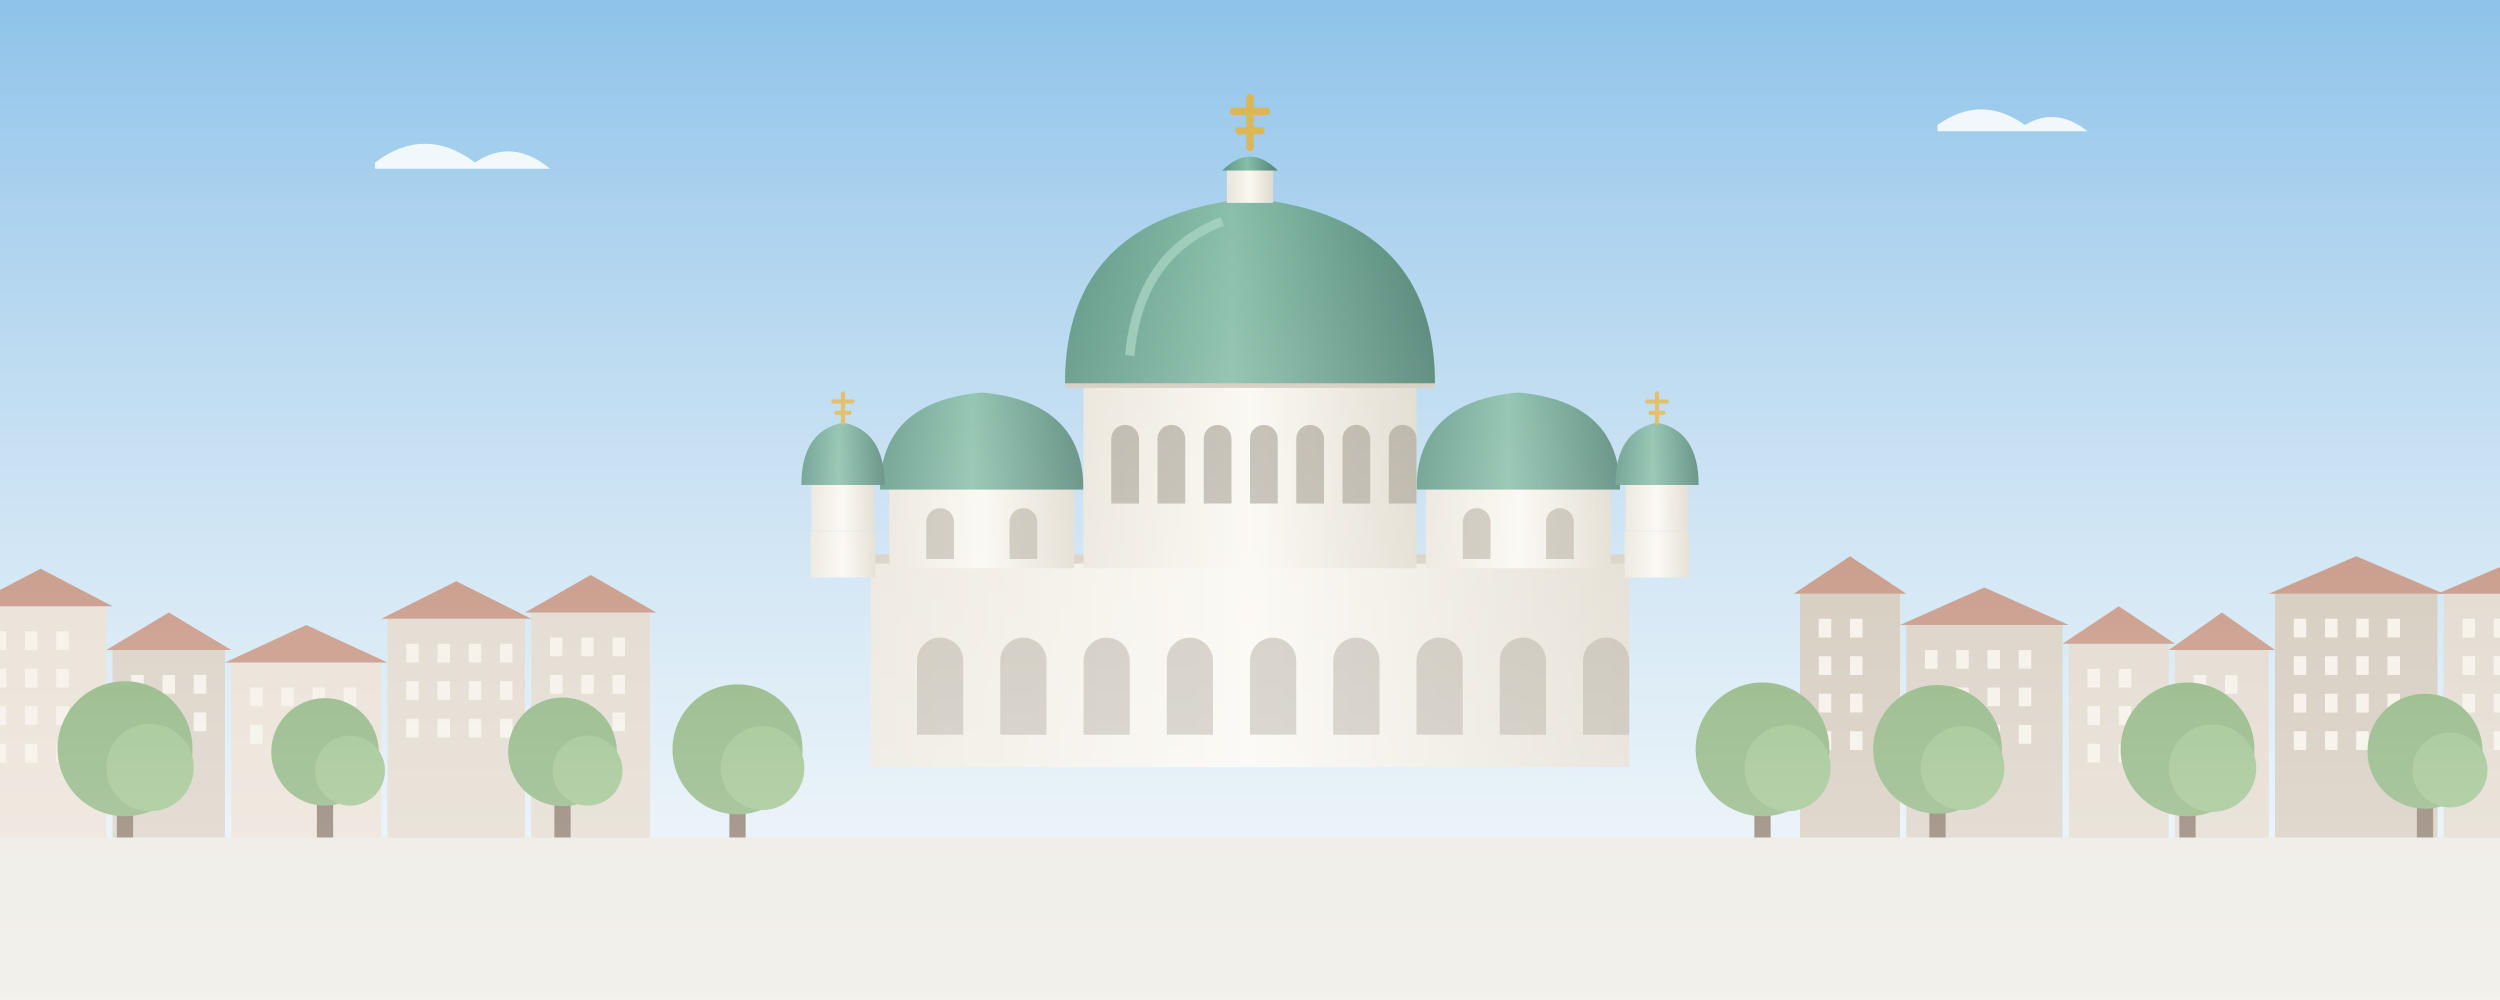
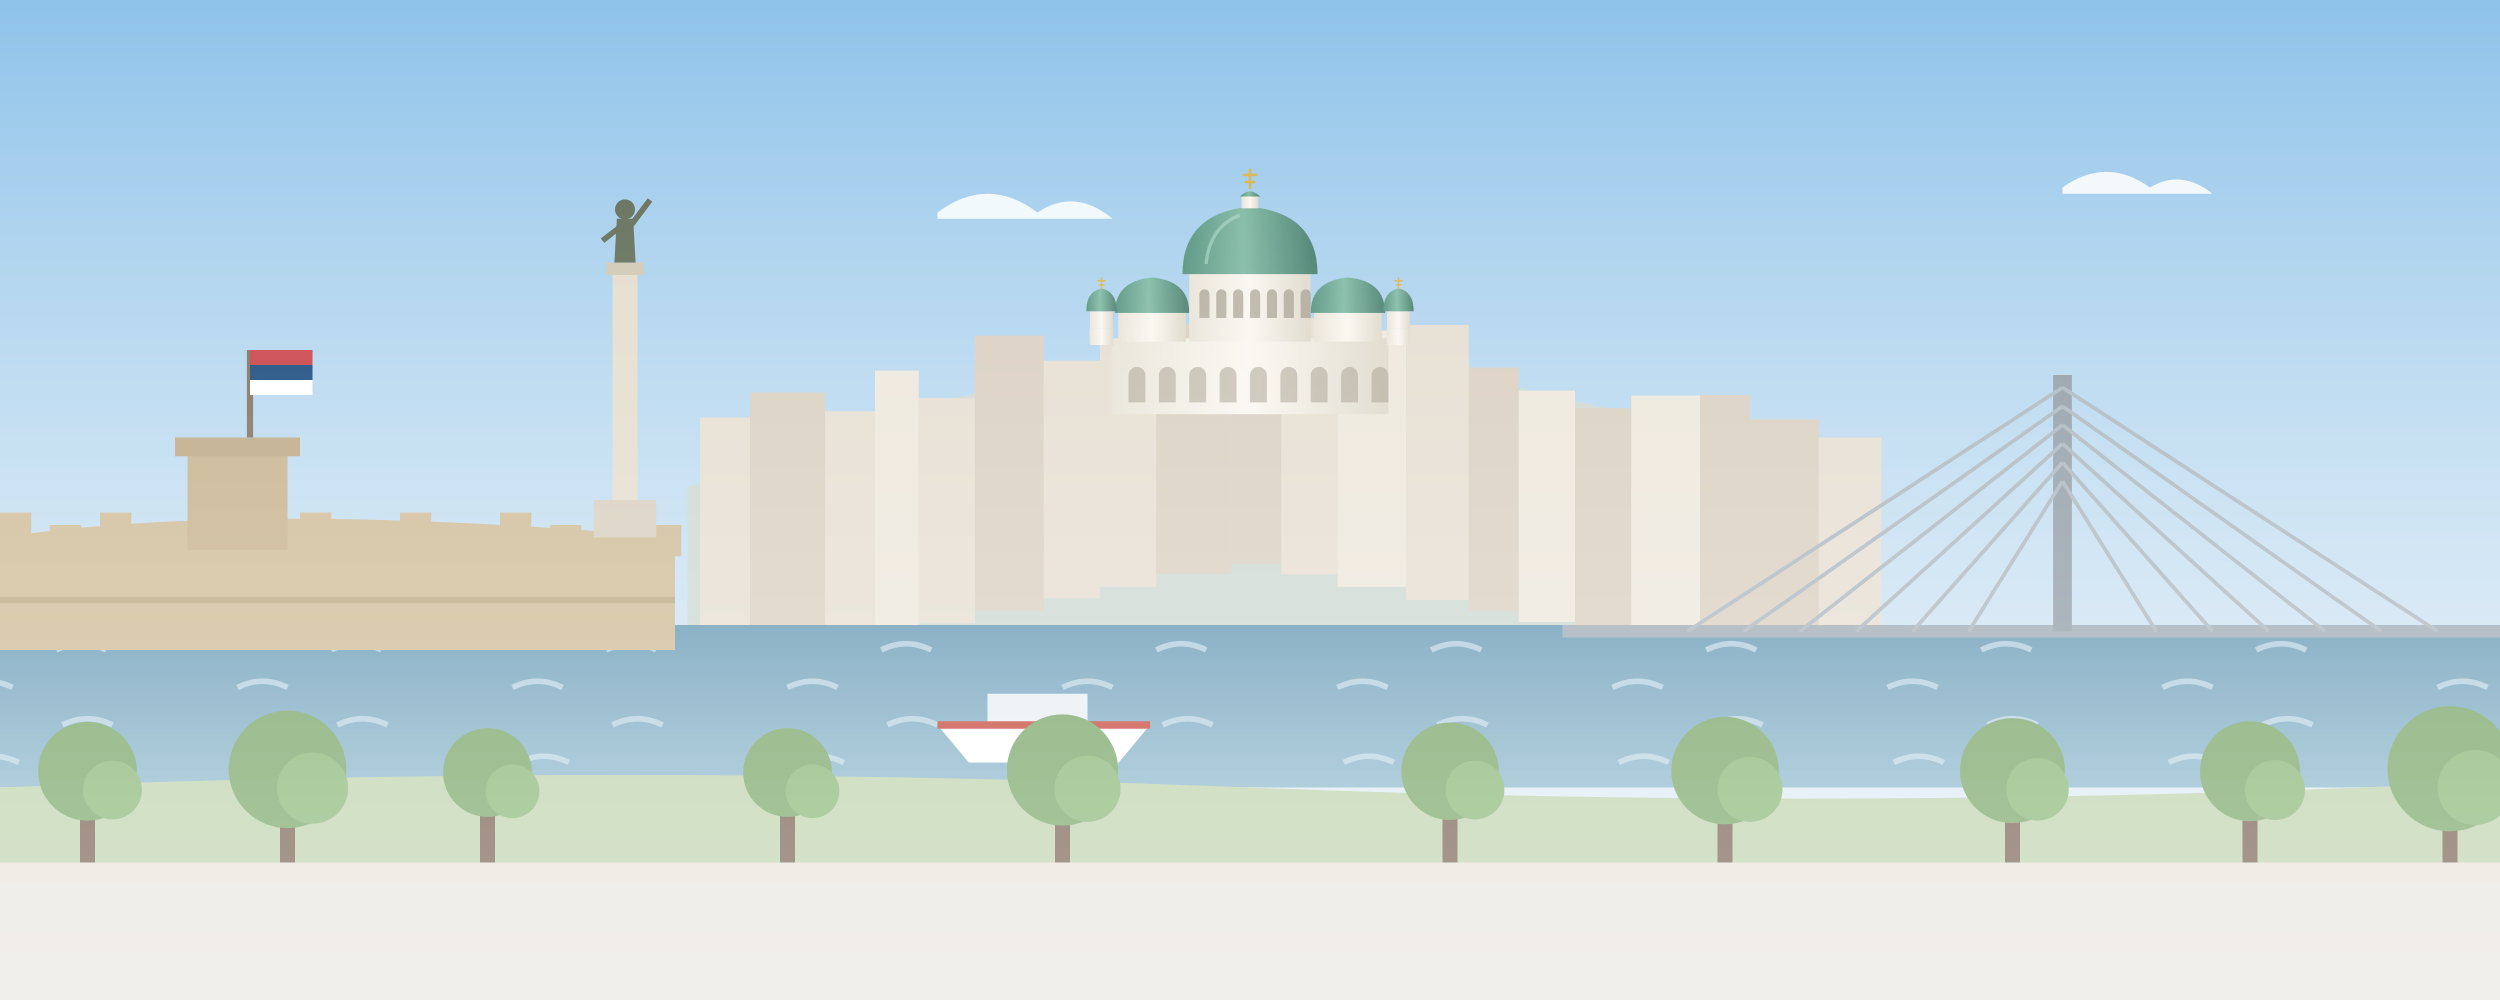
<svg xmlns="http://www.w3.org/2000/svg" viewBox="0 0 400 160" preserveAspectRatio="xMidYMax slice">
  <defs>
    <linearGradient id="sky" x1="0" y1="0" x2="0" y2="1">
      <stop offset="0" stop-color="#8FC3EA" />
-       <stop offset="1" stop-color="#EAF2F6" />
+       <stop offset="1" stop-color="#EEF4F6" />
+     </linearGradient>
+     <linearGradient id="river" x1="0" y1="0" x2="0" y2="1">
+       <stop offset="0" stop-color="#5E93B0" />
+       <stop offset="1" stop-color="#86B3C9" />
    </linearGradient>
    <linearGradient id="dome" x1="0" y1="0" x2="1" y2="0">
      <stop offset="0" stop-color="#4E8C78" />
      <stop offset=".45" stop-color="#7DB8A2" />
      <stop offset="1" stop-color="#3F7766" />
    </linearGradient>
    <linearGradient id="wall" x1="0" y1="0" x2="1" y2="0">
      <stop offset="0" stop-color="#E8E2D6" />
      <stop offset=".5" stop-color="#FAF7F0" />
      <stop offset="1" stop-color="#DDD6C8" />
    </linearGradient>
    <linearGradient id="fade" x1="0" y1="0" x2="0" y2="1">
      <stop offset="0" stop-color="#fff" stop-opacity="0" />
-       <stop offset="1" stop-color="#fff" stop-opacity=".5" />
+       <stop offset="1" stop-color="#fff" stop-opacity=".45" />
    </linearGradient>
  </defs>
  <rect width="400" height="160" fill="url(#sky)" />
-   <path d="M60 26 q8 -6 16 0 q6 -4 12 1 h-28z M310 20 q7 -5 14 0 q5 -3 10 1 h-24z" fill="#fff" opacity=".85" />
-   <rect x="-4" y="97" width="21" height="45" fill="#E2D8CA" />
-   <path d="M-5 97 L6.5 91 L18 97Z" fill="#B5694A" opacity=".85" />
-   <rect x="-1" y="101" width="2" height="3" fill="#F3EDE2" />
-   <rect x="4" y="101" width="2" height="3" fill="#F3EDE2" />
-   <rect x="9" y="101" width="2" height="3" fill="#F3EDE2" />
-   <rect x="-1" y="107" width="2" height="3" fill="#F3EDE2" />
-   <rect x="4" y="107" width="2" height="3" fill="#F3EDE2" />
-   <rect x="9" y="107" width="2" height="3" fill="#F3EDE2" />
-   <rect x="-1" y="113" width="2" height="3" fill="#F3EDE2" />
-   <rect x="4" y="113" width="2" height="3" fill="#F3EDE2" />
-   <rect x="9" y="113" width="2" height="3" fill="#F3EDE2" />
-   <rect x="-1" y="119" width="2" height="3" fill="#F3EDE2" />
-   <rect x="4" y="119" width="2" height="3" fill="#F3EDE2" />
-   <rect x="9" y="119" width="2" height="3" fill="#F3EDE2" />
-   <rect x="18" y="104" width="18" height="38" fill="#CFC4B4" />
-   <path d="M17 104 L27.0 98 L37 104Z" fill="#B5694A" opacity=".85" />
-   <rect x="21" y="108" width="2" height="3" fill="#F3EDE2" />
-   <rect x="26" y="108" width="2" height="3" fill="#F3EDE2" />
-   <rect x="31" y="108" width="2" height="3" fill="#F3EDE2" />
-   <rect x="21" y="114" width="2" height="3" fill="#F3EDE2" />
-   <rect x="26" y="114" width="2" height="3" fill="#F3EDE2" />
-   <rect x="31" y="114" width="2" height="3" fill="#F3EDE2" />
-   <rect x="37" y="106" width="24" height="36" fill="#E2D8CA" />
-   <path d="M36 106 L49.0 100 L62 106Z" fill="#B5694A" opacity=".85" />
-   <rect x="40" y="110" width="2" height="3" fill="#F3EDE2" />
-   <rect x="45" y="110" width="2" height="3" fill="#F3EDE2" />
-   <rect x="50" y="110" width="2" height="3" fill="#F3EDE2" />
-   <rect x="55" y="110" width="2" height="3" fill="#F3EDE2" />
-   <rect x="40" y="116" width="2" height="3" fill="#F3EDE2" />
-   <rect x="45" y="116" width="2" height="3" fill="#F3EDE2" />
-   <rect x="50" y="116" width="2" height="3" fill="#F3EDE2" />
-   <rect x="55" y="116" width="2" height="3" fill="#F3EDE2" />
-   <rect x="62" y="99" width="22" height="43" fill="#D9CFC0" />
-   <path d="M61 99 L73.0 93 L85 99Z" fill="#B5694A" opacity=".85" />
-   <rect x="65" y="103" width="2" height="3" fill="#F3EDE2" />
-   <rect x="70" y="103" width="2" height="3" fill="#F3EDE2" />
-   <rect x="75" y="103" width="2" height="3" fill="#F3EDE2" />
-   <rect x="80" y="103" width="2" height="3" fill="#F3EDE2" />
-   <rect x="65" y="109" width="2" height="3" fill="#F3EDE2" />
-   <rect x="70" y="109" width="2" height="3" fill="#F3EDE2" />
-   <rect x="75" y="109" width="2" height="3" fill="#F3EDE2" />
-   <rect x="80" y="109" width="2" height="3" fill="#F3EDE2" />
-   <rect x="65" y="115" width="2" height="3" fill="#F3EDE2" />
-   <rect x="70" y="115" width="2" height="3" fill="#F3EDE2" />
-   <rect x="75" y="115" width="2" height="3" fill="#F3EDE2" />
-   <rect x="80" y="115" width="2" height="3" fill="#F3EDE2" />
-   <rect x="85" y="98" width="19" height="44" fill="#D9CFC0" />
-   <path d="M84 98 L94.5 92 L105 98Z" fill="#B5694A" opacity=".85" />
-   <rect x="88" y="102" width="2" height="3" fill="#F3EDE2" />
-   <rect x="93" y="102" width="2" height="3" fill="#F3EDE2" />
-   <rect x="98" y="102" width="2" height="3" fill="#F3EDE2" />
-   <rect x="88" y="108" width="2" height="3" fill="#F3EDE2" />
-   <rect x="93" y="108" width="2" height="3" fill="#F3EDE2" />
-   <rect x="98" y="108" width="2" height="3" fill="#F3EDE2" />
-   <rect x="88" y="114" width="2" height="3" fill="#F3EDE2" />
-   <rect x="93" y="114" width="2" height="3" fill="#F3EDE2" />
-   <rect x="98" y="114" width="2" height="3" fill="#F3EDE2" />
-   <rect x="288" y="95" width="16" height="47" fill="#C8BCAA" />
-   <path d="M287 95 L296.0 89 L305 95Z" fill="#B5694A" opacity=".85" />
-   <rect x="291" y="99" width="2" height="3" fill="#F3EDE2" />
-   <rect x="296" y="99" width="2" height="3" fill="#F3EDE2" />
-   <rect x="291" y="105" width="2" height="3" fill="#F3EDE2" />
-   <rect x="296" y="105" width="2" height="3" fill="#F3EDE2" />
-   <rect x="291" y="111" width="2" height="3" fill="#F3EDE2" />
-   <rect x="296" y="111" width="2" height="3" fill="#F3EDE2" />
-   <rect x="291" y="117" width="2" height="3" fill="#F3EDE2" />
-   <rect x="296" y="117" width="2" height="3" fill="#F3EDE2" />
-   <rect x="305" y="100" width="25" height="42" fill="#CFC4B4" />
-   <path d="M304 100 L317.5 94 L331 100Z" fill="#B5694A" opacity=".85" />
-   <rect x="308" y="104" width="2" height="3" fill="#F3EDE2" />
-   <rect x="313" y="104" width="2" height="3" fill="#F3EDE2" />
-   <rect x="318" y="104" width="2" height="3" fill="#F3EDE2" />
-   <rect x="323" y="104" width="2" height="3" fill="#F3EDE2" />
-   <rect x="308" y="110" width="2" height="3" fill="#F3EDE2" />
-   <rect x="313" y="110" width="2" height="3" fill="#F3EDE2" />
-   <rect x="318" y="110" width="2" height="3" fill="#F3EDE2" />
-   <rect x="323" y="110" width="2" height="3" fill="#F3EDE2" />
-   <rect x="308" y="116" width="2" height="3" fill="#F3EDE2" />
-   <rect x="313" y="116" width="2" height="3" fill="#F3EDE2" />
-   <rect x="318" y="116" width="2" height="3" fill="#F3EDE2" />
-   <rect x="323" y="116" width="2" height="3" fill="#F3EDE2" />
-   <rect x="331" y="103" width="16" height="39" fill="#D9CFC0" />
-   <path d="M330 103 L339.0 97 L348 103Z" fill="#B5694A" opacity=".85" />
-   <rect x="334" y="107" width="2" height="3" fill="#F3EDE2" />
-   <rect x="339" y="107" width="2" height="3" fill="#F3EDE2" />
-   <rect x="334" y="113" width="2" height="3" fill="#F3EDE2" />
-   <rect x="339" y="113" width="2" height="3" fill="#F3EDE2" />
-   <rect x="334" y="119" width="2" height="3" fill="#F3EDE2" />
-   <rect x="339" y="119" width="2" height="3" fill="#F3EDE2" />
-   <rect x="348" y="104" width="15" height="38" fill="#D9CFC0" />
-   <path d="M347 104 L355.5 98 L364 104Z" fill="#B5694A" opacity=".85" />
-   <rect x="351" y="108" width="2" height="3" fill="#F3EDE2" />
-   <rect x="356" y="108" width="2" height="3" fill="#F3EDE2" />
-   <rect x="351" y="114" width="2" height="3" fill="#F3EDE2" />
-   <rect x="356" y="114" width="2" height="3" fill="#F3EDE2" />
-   <rect x="364" y="95" width="26" height="47" fill="#C8BCAA" />
-   <path d="M363 95 L377.0 89 L391 95Z" fill="#B5694A" opacity=".85" />
-   <rect x="367" y="99" width="2" height="3" fill="#F3EDE2" />
-   <rect x="372" y="99" width="2" height="3" fill="#F3EDE2" />
-   <rect x="377" y="99" width="2" height="3" fill="#F3EDE2" />
-   <rect x="382" y="99" width="2" height="3" fill="#F3EDE2" />
-   <rect x="367" y="105" width="2" height="3" fill="#F3EDE2" />
-   <rect x="372" y="105" width="2" height="3" fill="#F3EDE2" />
-   <rect x="377" y="105" width="2" height="3" fill="#F3EDE2" />
-   <rect x="382" y="105" width="2" height="3" fill="#F3EDE2" />
-   <rect x="367" y="111" width="2" height="3" fill="#F3EDE2" />
-   <rect x="372" y="111" width="2" height="3" fill="#F3EDE2" />
-   <rect x="377" y="111" width="2" height="3" fill="#F3EDE2" />
-   <rect x="382" y="111" width="2" height="3" fill="#F3EDE2" />
-   <rect x="367" y="117" width="2" height="3" fill="#F3EDE2" />
-   <rect x="372" y="117" width="2" height="3" fill="#F3EDE2" />
-   <rect x="377" y="117" width="2" height="3" fill="#F3EDE2" />
-   <rect x="382" y="117" width="2" height="3" fill="#F3EDE2" />
-   <rect x="391" y="95" width="26" height="47" fill="#D9CFC0" />
-   <path d="M390 95 L404.0 89 L418 95Z" fill="#B5694A" opacity=".85" />
-   <rect x="394" y="99" width="2" height="3" fill="#F3EDE2" />
-   <rect x="399" y="99" width="2" height="3" fill="#F3EDE2" />
-   <rect x="404" y="99" width="2" height="3" fill="#F3EDE2" />
-   <rect x="409" y="99" width="2" height="3" fill="#F3EDE2" />
-   <rect x="394" y="105" width="2" height="3" fill="#F3EDE2" />
-   <rect x="399" y="105" width="2" height="3" fill="#F3EDE2" />
-   <rect x="404" y="105" width="2" height="3" fill="#F3EDE2" />
-   <rect x="409" y="105" width="2" height="3" fill="#F3EDE2" />
-   <rect x="394" y="111" width="2" height="3" fill="#F3EDE2" />
-   <rect x="399" y="111" width="2" height="3" fill="#F3EDE2" />
-   <rect x="404" y="111" width="2" height="3" fill="#F3EDE2" />
-   <rect x="409" y="111" width="2" height="3" fill="#F3EDE2" />
-   <rect x="394" y="117" width="2" height="3" fill="#F3EDE2" />
-   <rect x="399" y="117" width="2" height="3" fill="#F3EDE2" />
-   <rect x="404" y="117" width="2" height="3" fill="#F3EDE2" />
-   <rect x="409" y="117" width="2" height="3" fill="#F3EDE2" />
-   <g transform="translate(200 122) scale(.74) translate(-200 -134)">
+   <path d="M150 34 q8 -6 16 0 q6 -4 12 1 h-28z M330 30 q7 -5 14 0 q5 -3 10 1 h-24z" fill="#fff" opacity=".85" />
+   <path d="M110 78 Q160 58 200 56 Q240 58 300 78 L300 100 L110 100Z" fill="#CBD6CF" />
+   <rect x="112" y="66.8" width="8" height="40" fill="#E4DCCF" />
+   <rect x="120" y="62.8" width="12" height="42" fill="#D8CDBE" />
+   <rect x="132" y="65.8" width="8" height="37" fill="#E4DCCF" />
+   <rect x="140" y="59.3" width="7" height="42" fill="#EDE6DA" />
+   <rect x="147" y="63.7" width="9" height="36" fill="#E4DCCF" />
+   <rect x="156" y="53.7" width="11" height="44" fill="#D8CDBE" />
+   <rect x="167" y="57.7" width="9" height="38" fill="#E4DCCF" />
+   <rect x="176" y="54.9" width="9" height="39" fill="#E4DCCF" />
+   <rect x="185" y="51.8" width="12" height="40" fill="#D8CDBE" />
+   <rect x="197" y="52.2" width="8" height="38" fill="#D8CDBE" />
+   <rect x="205" y="50.9" width="9" height="41" fill="#E4DCCF" />
+   <rect x="214" y="52.9" width="11" height="41" fill="#EDE6DA" />
+   <rect x="225" y="52.0" width="10" height="44" fill="#E4DCCF" />
+   <rect x="235" y="58.8" width="8" height="39" fill="#D8CDBE" />
+   <rect x="243" y="62.5" width="9" height="37" fill="#EDE6DA" />
+   <rect x="252" y="65.3" width="9" height="36" fill="#D8CDBE" />
+   <rect x="261" y="63.3" width="11" height="40" fill="#EDE6DA" />
+   <rect x="272" y="63.2" width="8" height="42" fill="#D8CDBE" />
+   <rect x="280" y="67.1" width="11" height="40" fill="#D8CDBE" />
+   <rect x="291" y="70.0" width="10" height="38" fill="#E4DCCF" />
+   <g transform="translate(200 66) scale(.27) translate(-200 134) translate(0 -268)">
    <rect x="118" y="90" width="164" height="45" fill="url(#wall)" />
-     <path d="M114 90 H286" stroke="#CFC6B6" stroke-width="2" />
    <path d="M128 128 V112 a5 5 0 0 1 10 0 V128Z" fill="#9C9384" opacity=".55" />
    <path d="M146 128 V112 a5 5 0 0 1 10 0 V128Z" fill="#9C9384" opacity=".55" />
    <path d="M164 128 V112 a5 5 0 0 1 10 0 V128Z" fill="#9C9384" opacity=".55" />
    <path d="M182 128 V112 a5 5 0 0 1 10 0 V128Z" fill="#9C9384" opacity=".55" />
    <path d="M200 128 V112 a5 5 0 0 1 10 0 V128Z" fill="#9C9384" opacity=".55" />
    <path d="M218 128 V112 a5 5 0 0 1 10 0 V128Z" fill="#9C9384" opacity=".55" />
    <path d="M236 128 V112 a5 5 0 0 1 10 0 V128Z" fill="#9C9384" opacity=".55" />
    <path d="M254 128 V112 a5 5 0 0 1 10 0 V128Z" fill="#9C9384" opacity=".55" />
    <path d="M272 128 V112 a5 5 0 0 1 10 0 V128Z" fill="#9C9384" opacity=".55" />
    <rect x="122" y="74" width="40" height="18" fill="url(#wall)" />
    <path d="M120 75 Q120 56 142 54 Q164 56 164 75Z" fill="url(#dome)" />
-     <path d="M130 90 V82 a3 3 0 0 1 6 0 V90Z M148 90 V82 a3 3 0 0 1 6 0 V90Z" fill="#9C9384" opacity=".55" />
    <rect x="238" y="74" width="40" height="18" fill="url(#wall)" />
    <path d="M236 75 Q236 56 258 54 Q280 56 280 75Z" fill="url(#dome)" />
-     <path d="M246 90 V82 a3 3 0 0 1 6 0 V90Z M264 90 V82 a3 3 0 0 1 6 0 V90Z" fill="#9C9384" opacity=".55" />
    <rect x="105.2" y="74" width="13.5" height="9.9" fill="url(#wall)" />
    <path d="M103 74 Q103 62.3 112 60.5 Q121 62.3 121 74Z" fill="url(#dome)" />
    <path d="M112 54.2 V60.5 M109.9 55.95 H114.1 M110.6 58.4 H113.4" stroke="#D9B24A" stroke-width="0.91" stroke-linecap="round" />
    <rect x="105" y="84" width="14" height="10" fill="url(#wall)" />
    <rect x="281.2" y="74" width="13.5" height="9.9" fill="url(#wall)" />
    <path d="M279 74 Q279 62.3 288 60.5 Q297 62.3 297 74Z" fill="url(#dome)" />
    <path d="M288 54.2 V60.5 M285.9 55.95 H290.1 M286.6 58.4 H289.4" stroke="#D9B24A" stroke-width="0.91" stroke-linecap="round" />
    <rect x="281" y="84" width="14" height="10" fill="url(#wall)" />
    <rect x="164" y="50" width="72" height="42" fill="url(#wall)" />
    <path d="M170 78 V64 a3 3 0 0 1 6 0 V78Z" fill="#8E8576" opacity=".6" />
    <path d="M180 78 V64 a3 3 0 0 1 6 0 V78Z" fill="#8E8576" opacity=".6" />
    <path d="M190 78 V64 a3 3 0 0 1 6 0 V78Z" fill="#8E8576" opacity=".6" />
    <path d="M200 78 V64 a3 3 0 0 1 6 0 V78Z" fill="#8E8576" opacity=".6" />
    <path d="M210 78 V64 a3 3 0 0 1 6 0 V78Z" fill="#8E8576" opacity=".6" />
    <path d="M220 78 V64 a3 3 0 0 1 6 0 V78Z" fill="#8E8576" opacity=".6" />
    <path d="M230 78 V64 a3 3 0 0 1 6 0 V78Z" fill="#8E8576" opacity=".6" />
-     <path d="M160 52 H240" stroke="#CFC6B6" stroke-width="2" />
    <path d="M160 52 Q160 16 200 12 Q240 16 240 52Z" fill="url(#dome)" />
    <path d="M174 46 Q176 24 194 17" stroke="#A9D8C6" stroke-width="2" fill="none" opacity=".6" />
    <rect x="195" y="5" width="10" height="8" fill="url(#wall)" />
    <path d="M194 6 Q200 0 206 6Z" fill="url(#dome)" />
    <path d="M200 -9.8 V1 M196.4 -6.8 H203.6 M197.6 -2.6 H202.4" stroke="#D9B24A" stroke-width="1.56" stroke-linecap="round" />
  </g>
-   <rect x="18.7" y="126" width="2.6" height="12" fill="#6B5240" />
-   <circle cx="20" cy="119.8" r="10.8" fill="#6E9F5C" />
-   <circle cx="24" cy="122.8" r="7.0" fill="#80B06B" />
-   <rect x="50.7" y="126" width="2.6" height="12" fill="#6B5240" />
-   <circle cx="52" cy="120.3" r="8.6" fill="#6E9F5C" />
-   <circle cx="56" cy="123.3" r="5.6" fill="#80B06B" />
-   <rect x="88.7" y="126" width="2.6" height="12" fill="#6B5240" />
-   <circle cx="90" cy="120.3" r="8.7" fill="#6E9F5C" />
-   <circle cx="94" cy="123.3" r="5.6" fill="#80B06B" />
-   <rect x="116.7" y="126" width="2.6" height="12" fill="#6B5240" />
-   <circle cx="118" cy="119.9" r="10.4" fill="#6E9F5C" />
-   <circle cx="122" cy="122.9" r="6.7" fill="#80B06B" />
-   <rect x="280.7" y="126" width="2.6" height="12" fill="#6B5240" />
-   <circle cx="282" cy="119.9" r="10.7" fill="#6E9F5C" />
-   <circle cx="286" cy="122.9" r="6.9" fill="#80B06B" />
-   <rect x="308.7" y="126" width="2.6" height="12" fill="#6B5240" />
-   <circle cx="310" cy="119.9" r="10.3" fill="#6E9F5C" />
-   <circle cx="314" cy="122.9" r="6.7" fill="#80B06B" />
-   <rect x="348.7" y="126" width="2.6" height="12" fill="#6B5240" />
-   <circle cx="350" cy="119.9" r="10.7" fill="#6E9F5C" />
-   <circle cx="354" cy="122.9" r="7.0" fill="#80B06B" />
-   <rect x="386.7" y="126" width="2.6" height="12" fill="#6B5240" />
-   <circle cx="388" cy="120.2" r="9.2" fill="#6E9F5C" />
-   <circle cx="392" cy="123.2" r="6.0" fill="#80B06B" />
-   <rect x="0" y="134" width="400" height="26" fill="#E6E2D8" />
+   <rect x="0" y="100" width="400" height="26" fill="url(#river)" />
+   <path d="M9 104 q4 -2 8 0" fill="none" stroke="#C9E0EC" stroke-width=".9" opacity=".7" />
+   <path d="M53 104 q4 -2 8 0" fill="none" stroke="#C9E0EC" stroke-width=".9" opacity=".7" />
+   <path d="M97 104 q4 -2 8 0" fill="none" stroke="#C9E0EC" stroke-width=".9" opacity=".7" />
+   <path d="M141 104 q4 -2 8 0" fill="none" stroke="#C9E0EC" stroke-width=".9" opacity=".7" />
+   <path d="M185 104 q4 -2 8 0" fill="none" stroke="#C9E0EC" stroke-width=".9" opacity=".7" />
+   <path d="M229 104 q4 -2 8 0" fill="none" stroke="#C9E0EC" stroke-width=".9" opacity=".7" />
+   <path d="M273 104 q4 -2 8 0" fill="none" stroke="#C9E0EC" stroke-width=".9" opacity=".7" />
+   <path d="M317 104 q4 -2 8 0" fill="none" stroke="#C9E0EC" stroke-width=".9" opacity=".7" />
+   <path d="M361 104 q4 -2 8 0" fill="none" stroke="#C9E0EC" stroke-width=".9" opacity=".7" />
+   <path d="M405 104 q4 -2 8 0" fill="none" stroke="#C9E0EC" stroke-width=".9" opacity=".7" />
+   <path d="M-6 110 q4 -2 8 0" fill="none" stroke="#C9E0EC" stroke-width=".9" opacity=".7" />
+   <path d="M38 110 q4 -2 8 0" fill="none" stroke="#C9E0EC" stroke-width=".9" opacity=".7" />
+   <path d="M82 110 q4 -2 8 0" fill="none" stroke="#C9E0EC" stroke-width=".9" opacity=".7" />
+   <path d="M126 110 q4 -2 8 0" fill="none" stroke="#C9E0EC" stroke-width=".9" opacity=".7" />
+   <path d="M170 110 q4 -2 8 0" fill="none" stroke="#C9E0EC" stroke-width=".9" opacity=".7" />
+   <path d="M214 110 q4 -2 8 0" fill="none" stroke="#C9E0EC" stroke-width=".9" opacity=".7" />
+   <path d="M258 110 q4 -2 8 0" fill="none" stroke="#C9E0EC" stroke-width=".9" opacity=".7" />
+   <path d="M302 110 q4 -2 8 0" fill="none" stroke="#C9E0EC" stroke-width=".9" opacity=".7" />
+   <path d="M346 110 q4 -2 8 0" fill="none" stroke="#C9E0EC" stroke-width=".9" opacity=".7" />
+   <path d="M390 110 q4 -2 8 0" fill="none" stroke="#C9E0EC" stroke-width=".9" opacity=".7" />
+   <path d="M10 116 q4 -2 8 0" fill="none" stroke="#C9E0EC" stroke-width=".9" opacity=".7" />
+   <path d="M54 116 q4 -2 8 0" fill="none" stroke="#C9E0EC" stroke-width=".9" opacity=".7" />
+   <path d="M98 116 q4 -2 8 0" fill="none" stroke="#C9E0EC" stroke-width=".9" opacity=".7" />
+   <path d="M142 116 q4 -2 8 0" fill="none" stroke="#C9E0EC" stroke-width=".9" opacity=".7" />
+   <path d="M186 116 q4 -2 8 0" fill="none" stroke="#C9E0EC" stroke-width=".9" opacity=".7" />
+   <path d="M230 116 q4 -2 8 0" fill="none" stroke="#C9E0EC" stroke-width=".9" opacity=".7" />
+   <path d="M274 116 q4 -2 8 0" fill="none" stroke="#C9E0EC" stroke-width=".9" opacity=".7" />
+   <path d="M318 116 q4 -2 8 0" fill="none" stroke="#C9E0EC" stroke-width=".9" opacity=".7" />
+   <path d="M362 116 q4 -2 8 0" fill="none" stroke="#C9E0EC" stroke-width=".9" opacity=".7" />
+   <path d="M406 116 q4 -2 8 0" fill="none" stroke="#C9E0EC" stroke-width=".9" opacity=".7" />
+   <path d="M-5 122 q4 -2 8 0" fill="none" stroke="#C9E0EC" stroke-width=".9" opacity=".7" />
+   <path d="M39 122 q4 -2 8 0" fill="none" stroke="#C9E0EC" stroke-width=".9" opacity=".7" />
+   <path d="M83 122 q4 -2 8 0" fill="none" stroke="#C9E0EC" stroke-width=".9" opacity=".7" />
+   <path d="M127 122 q4 -2 8 0" fill="none" stroke="#C9E0EC" stroke-width=".9" opacity=".7" />
+   <path d="M171 122 q4 -2 8 0" fill="none" stroke="#C9E0EC" stroke-width=".9" opacity=".7" />
+   <path d="M215 122 q4 -2 8 0" fill="none" stroke="#C9E0EC" stroke-width=".9" opacity=".7" />
+   <path d="M259 122 q4 -2 8 0" fill="none" stroke="#C9E0EC" stroke-width=".9" opacity=".7" />
+   <path d="M303 122 q4 -2 8 0" fill="none" stroke="#C9E0EC" stroke-width=".9" opacity=".7" />
+   <path d="M347 122 q4 -2 8 0" fill="none" stroke="#C9E0EC" stroke-width=".9" opacity=".7" />
+   <path d="M391 122 q4 -2 8 0" fill="none" stroke="#C9E0EC" stroke-width=".9" opacity=".7" />
+   <path d="M250 101 H400" stroke="#9AA7B0" stroke-width="2" />
+   <path d="M330 101 V60" stroke="#8C99A3" stroke-width="3" />
+   <path d="M330 62 L270 101 M330 62 L390 101" stroke="#A8B4BC" stroke-width=".6" />
+   <path d="M330 65 L279 101 M330 65 L381 101" stroke="#A8B4BC" stroke-width=".6" />
+   <path d="M330 68 L288 101 M330 68 L372 101" stroke="#A8B4BC" stroke-width=".6" />
+   <path d="M330 71 L297 101 M330 71 L363 101" stroke="#A8B4BC" stroke-width=".6" />
+   <path d="M330 74 L306 101 M330 74 L354 101" stroke="#A8B4BC" stroke-width=".6" />
+   <path d="M330 77 L315 101 M330 77 L345 101" stroke="#A8B4BC" stroke-width=".6" />
+   <path d="M150 116 h34 l-5 6 h-24z" fill="#fff" />
+   <rect x="158" y="111" width="16" height="5" fill="#E9EEF2" />
+   <path d="M150 116 h34" stroke="#C0392B" stroke-width="1.2" />
+   <path d="M0 104 L0 86 Q40 80 108 86 L108 104Z" fill="#CDB892" />
+   <rect x="0" y="82" width="5" height="5" fill="#CDB892" />
+   <rect x="8" y="84" width="5" height="5" fill="#CDB892" />
+   <rect x="16" y="82" width="5" height="5" fill="#CDB892" />
+   <rect x="24" y="84" width="5" height="5" fill="#CDB892" />
+   <rect x="32" y="82" width="5" height="5" fill="#CDB892" />
+   <rect x="40" y="84" width="5" height="5" fill="#CDB892" />
+   <rect x="48" y="82" width="5" height="5" fill="#CDB892" />
+   <rect x="56" y="84" width="5" height="5" fill="#CDB892" />
+   <rect x="64" y="82" width="5" height="5" fill="#CDB892" />
+   <rect x="72" y="84" width="5" height="5" fill="#CDB892" />
+   <rect x="80" y="82" width="5" height="5" fill="#CDB892" />
+   <rect x="88" y="84" width="5" height="5" fill="#CDB892" />
+   <rect x="96" y="82" width="5" height="5" fill="#CDB892" />
+   <rect x="104" y="84" width="5" height="5" fill="#CDB892" />
+   <path d="M0 96 H108" stroke="#B9A47E" stroke-width="1" />
+   <rect x="30" y="72" width="16" height="16" fill="#C4AE87" />
+   <rect x="28" y="70" width="20" height="3" fill="#B9A47E" />
+   <path d="M40 70 V56" stroke="#7A6A55" stroke-width="1" />
+   <rect x="40" y="56" width="10" height="2.4" fill="#C6363C" />
+   <rect x="40" y="58.4" width="10" height="2.4" fill="#0C4076" />
+   <rect x="40" y="60.8" width="10" height="2.4" fill="#FFFFFF" />
+   <rect x="95" y="80" width="10" height="6" fill="#D6CDBB" />
+   <rect x="98" y="44" width="4" height="36" fill="#E3DCCB" />
+   <rect x="97" y="42" width="6" height="2" fill="#CFC6B3" />
+   <g fill="#5E6A55">
+     <circle cx="100" cy="33.5" r="1.6" />
+     <path d="M98.7 35 h2.6 l.4 7 h-3.4z" />
+     <path d="M101 36 l3 -4" stroke="#5E6A55" stroke-width=".9" />
+     <path d="M99 36.5 l-2.6 2" stroke="#5E6A55" stroke-width=".9" />
+   </g>
+   <path d="M0 126 Q100 122 200 126 Q300 130 400 125 L400 160 L0 160Z" fill="#B9CFA6" />
+   <rect x="12.8" y="128" width="2.4" height="11" fill="#6B5240" />
+   <circle cx="14" cy="123.4" r="7.9" fill="#6E9F5C" />
+   <circle cx="18" cy="126.4" r="4.7" fill="#80B06B" />
+   <rect x="44.8" y="128" width="2.4" height="11" fill="#6B5240" />
+   <circle cx="46" cy="123.1" r="9.4" fill="#6E9F5C" />
+   <circle cx="50" cy="126.1" r="5.7" fill="#80B06B" />
+   <rect x="76.8" y="128" width="2.4" height="11" fill="#6B5240" />
+   <circle cx="78" cy="123.6" r="7.1" fill="#6E9F5C" />
+   <circle cx="82" cy="126.6" r="4.3" fill="#80B06B" />
+   <rect x="124.8" y="128" width="2.4" height="11" fill="#6B5240" />
+   <circle cx="126" cy="123.6" r="7.1" fill="#6E9F5C" />
+   <circle cx="130" cy="126.6" r="4.3" fill="#80B06B" />
+   <rect x="168.8" y="128" width="2.4" height="11" fill="#6B5240" />
+   <circle cx="170" cy="123.2" r="8.9" fill="#6E9F5C" />
+   <circle cx="174" cy="126.2" r="5.3" fill="#80B06B" />
+   <rect x="230.8" y="128" width="2.4" height="11" fill="#6B5240" />
+   <circle cx="232" cy="123.4" r="7.8" fill="#6E9F5C" />
+   <circle cx="236" cy="126.4" r="4.7" fill="#80B06B" />
+   <rect x="274.8" y="128" width="2.4" height="11" fill="#6B5240" />
+   <circle cx="276" cy="123.3" r="8.6" fill="#6E9F5C" />
+   <circle cx="280" cy="126.3" r="5.2" fill="#80B06B" />
+   <rect x="320.8" y="128" width="2.4" height="11" fill="#6B5240" />
+   <circle cx="322" cy="123.3" r="8.4" fill="#6E9F5C" />
+   <circle cx="326" cy="126.3" r="5.0" fill="#80B06B" />
+   <rect x="358.8" y="128" width="2.4" height="11" fill="#6B5240" />
+   <circle cx="360" cy="123.4" r="8.0" fill="#6E9F5C" />
+   <circle cx="364" cy="126.4" r="4.8" fill="#80B06B" />
+   <rect x="390.8" y="128" width="2.4" height="11" fill="#6B5240" />
+   <circle cx="392" cy="123.0" r="10.0" fill="#6E9F5C" />
+   <circle cx="396" cy="126.0" r="6.0" fill="#80B06B" />
+   <rect x="0" y="138" width="400" height="22" fill="#E6E2D8" />
  <rect width="400" height="160" fill="url(#fade)" />
</svg>
